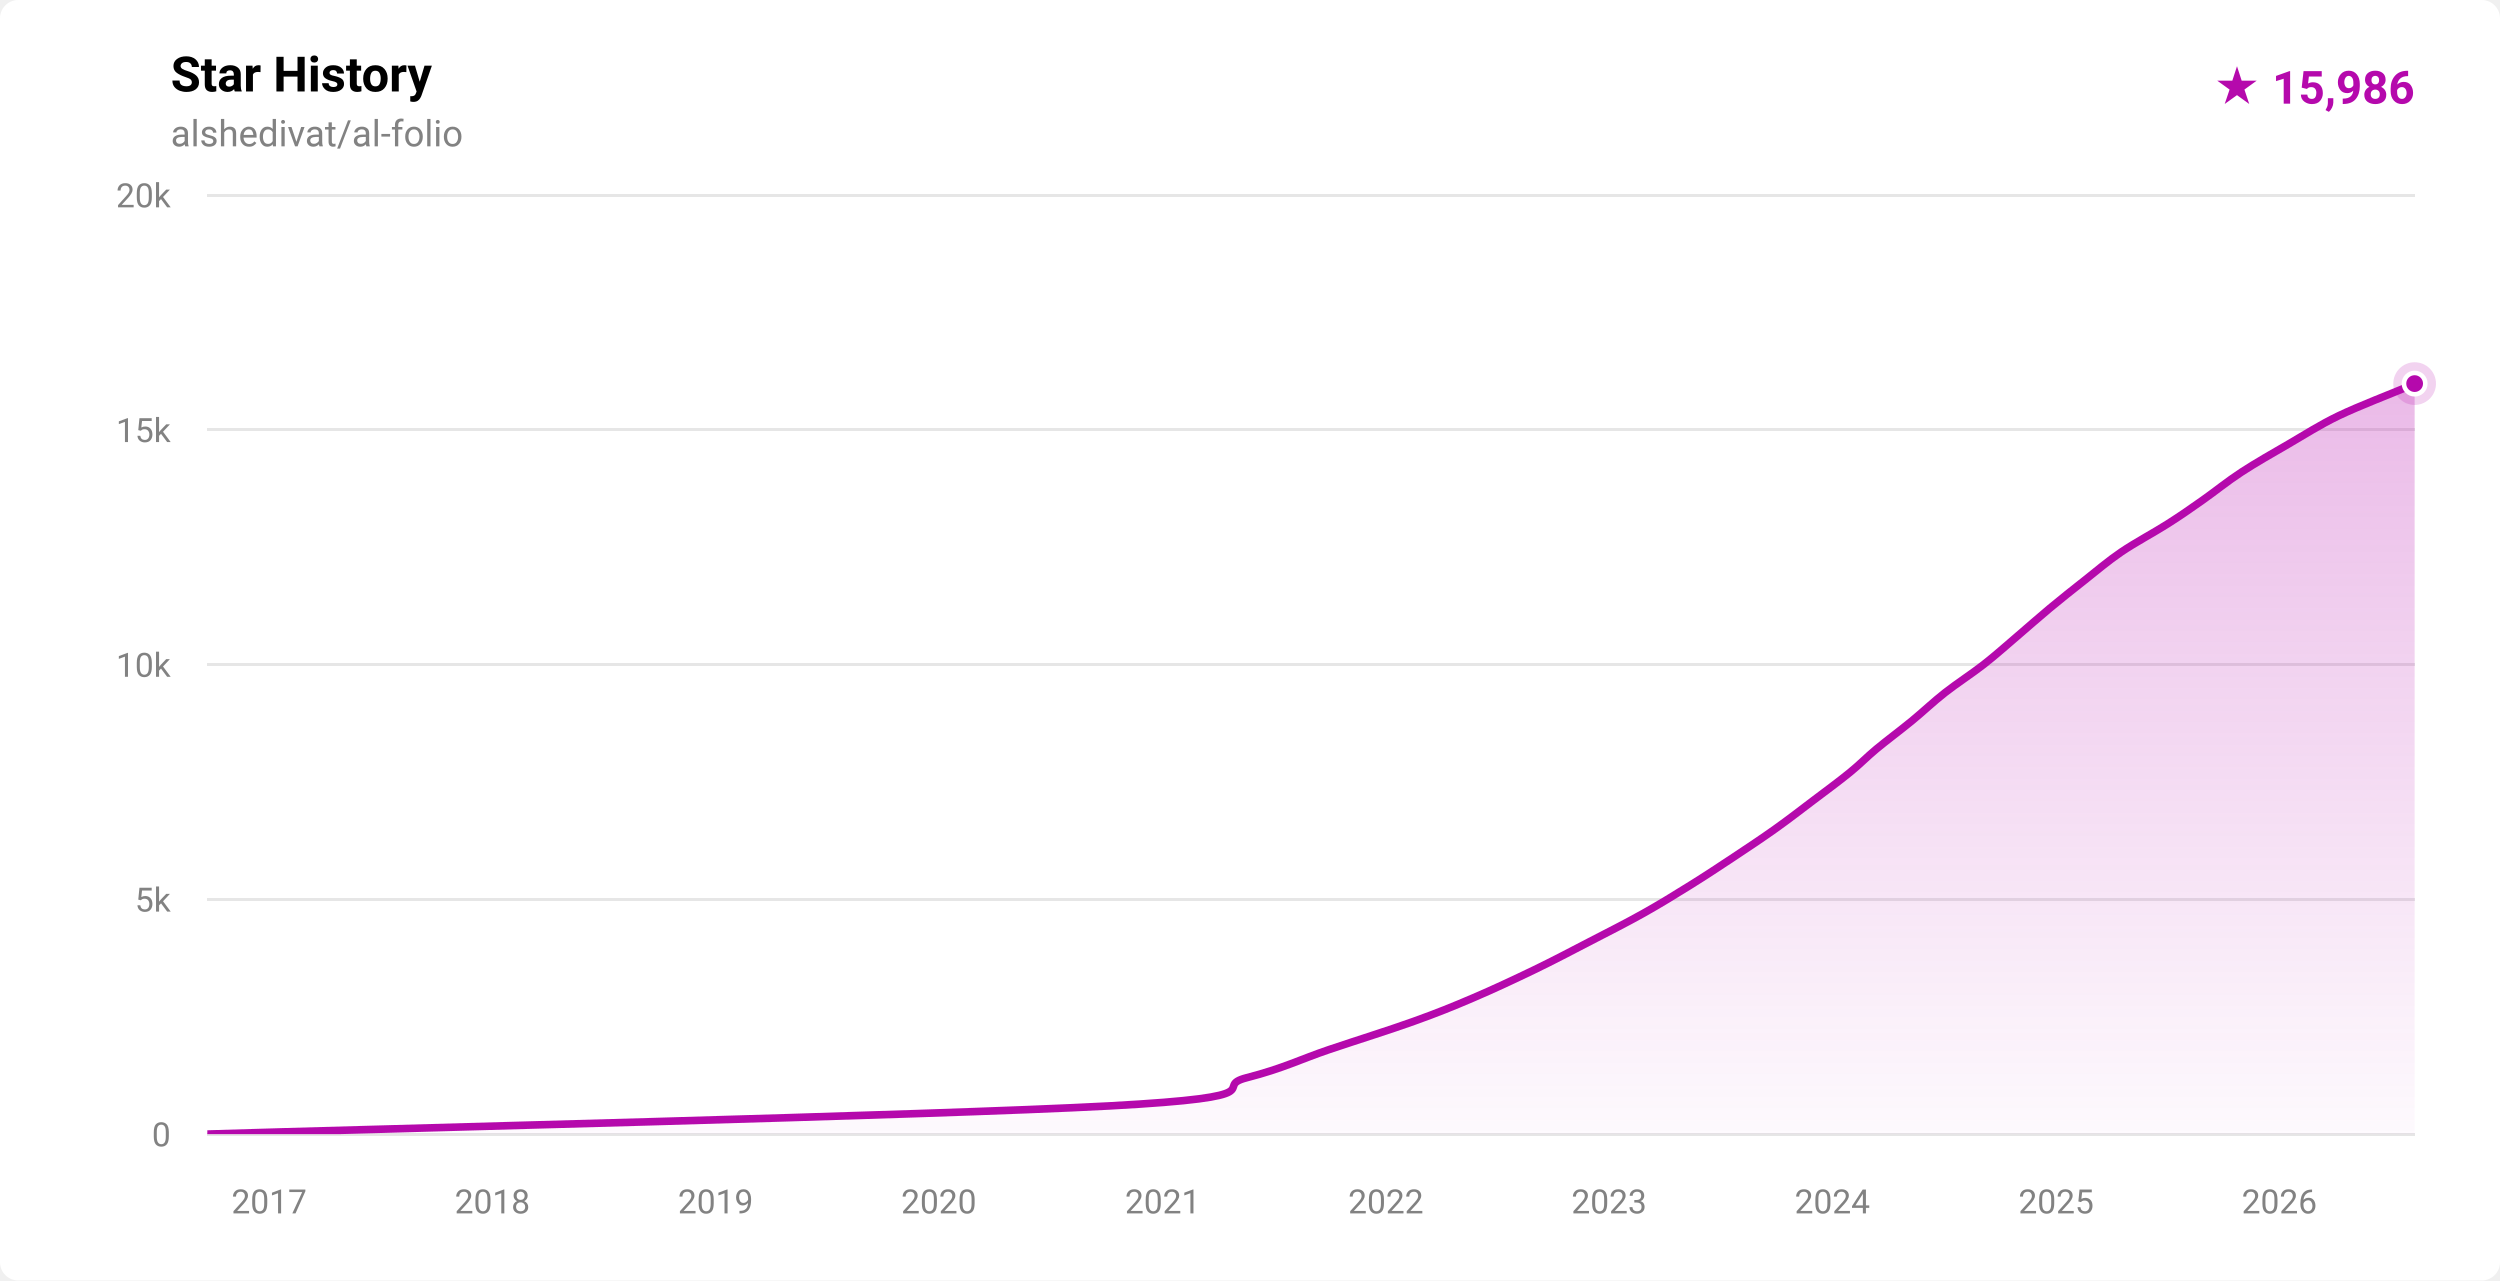
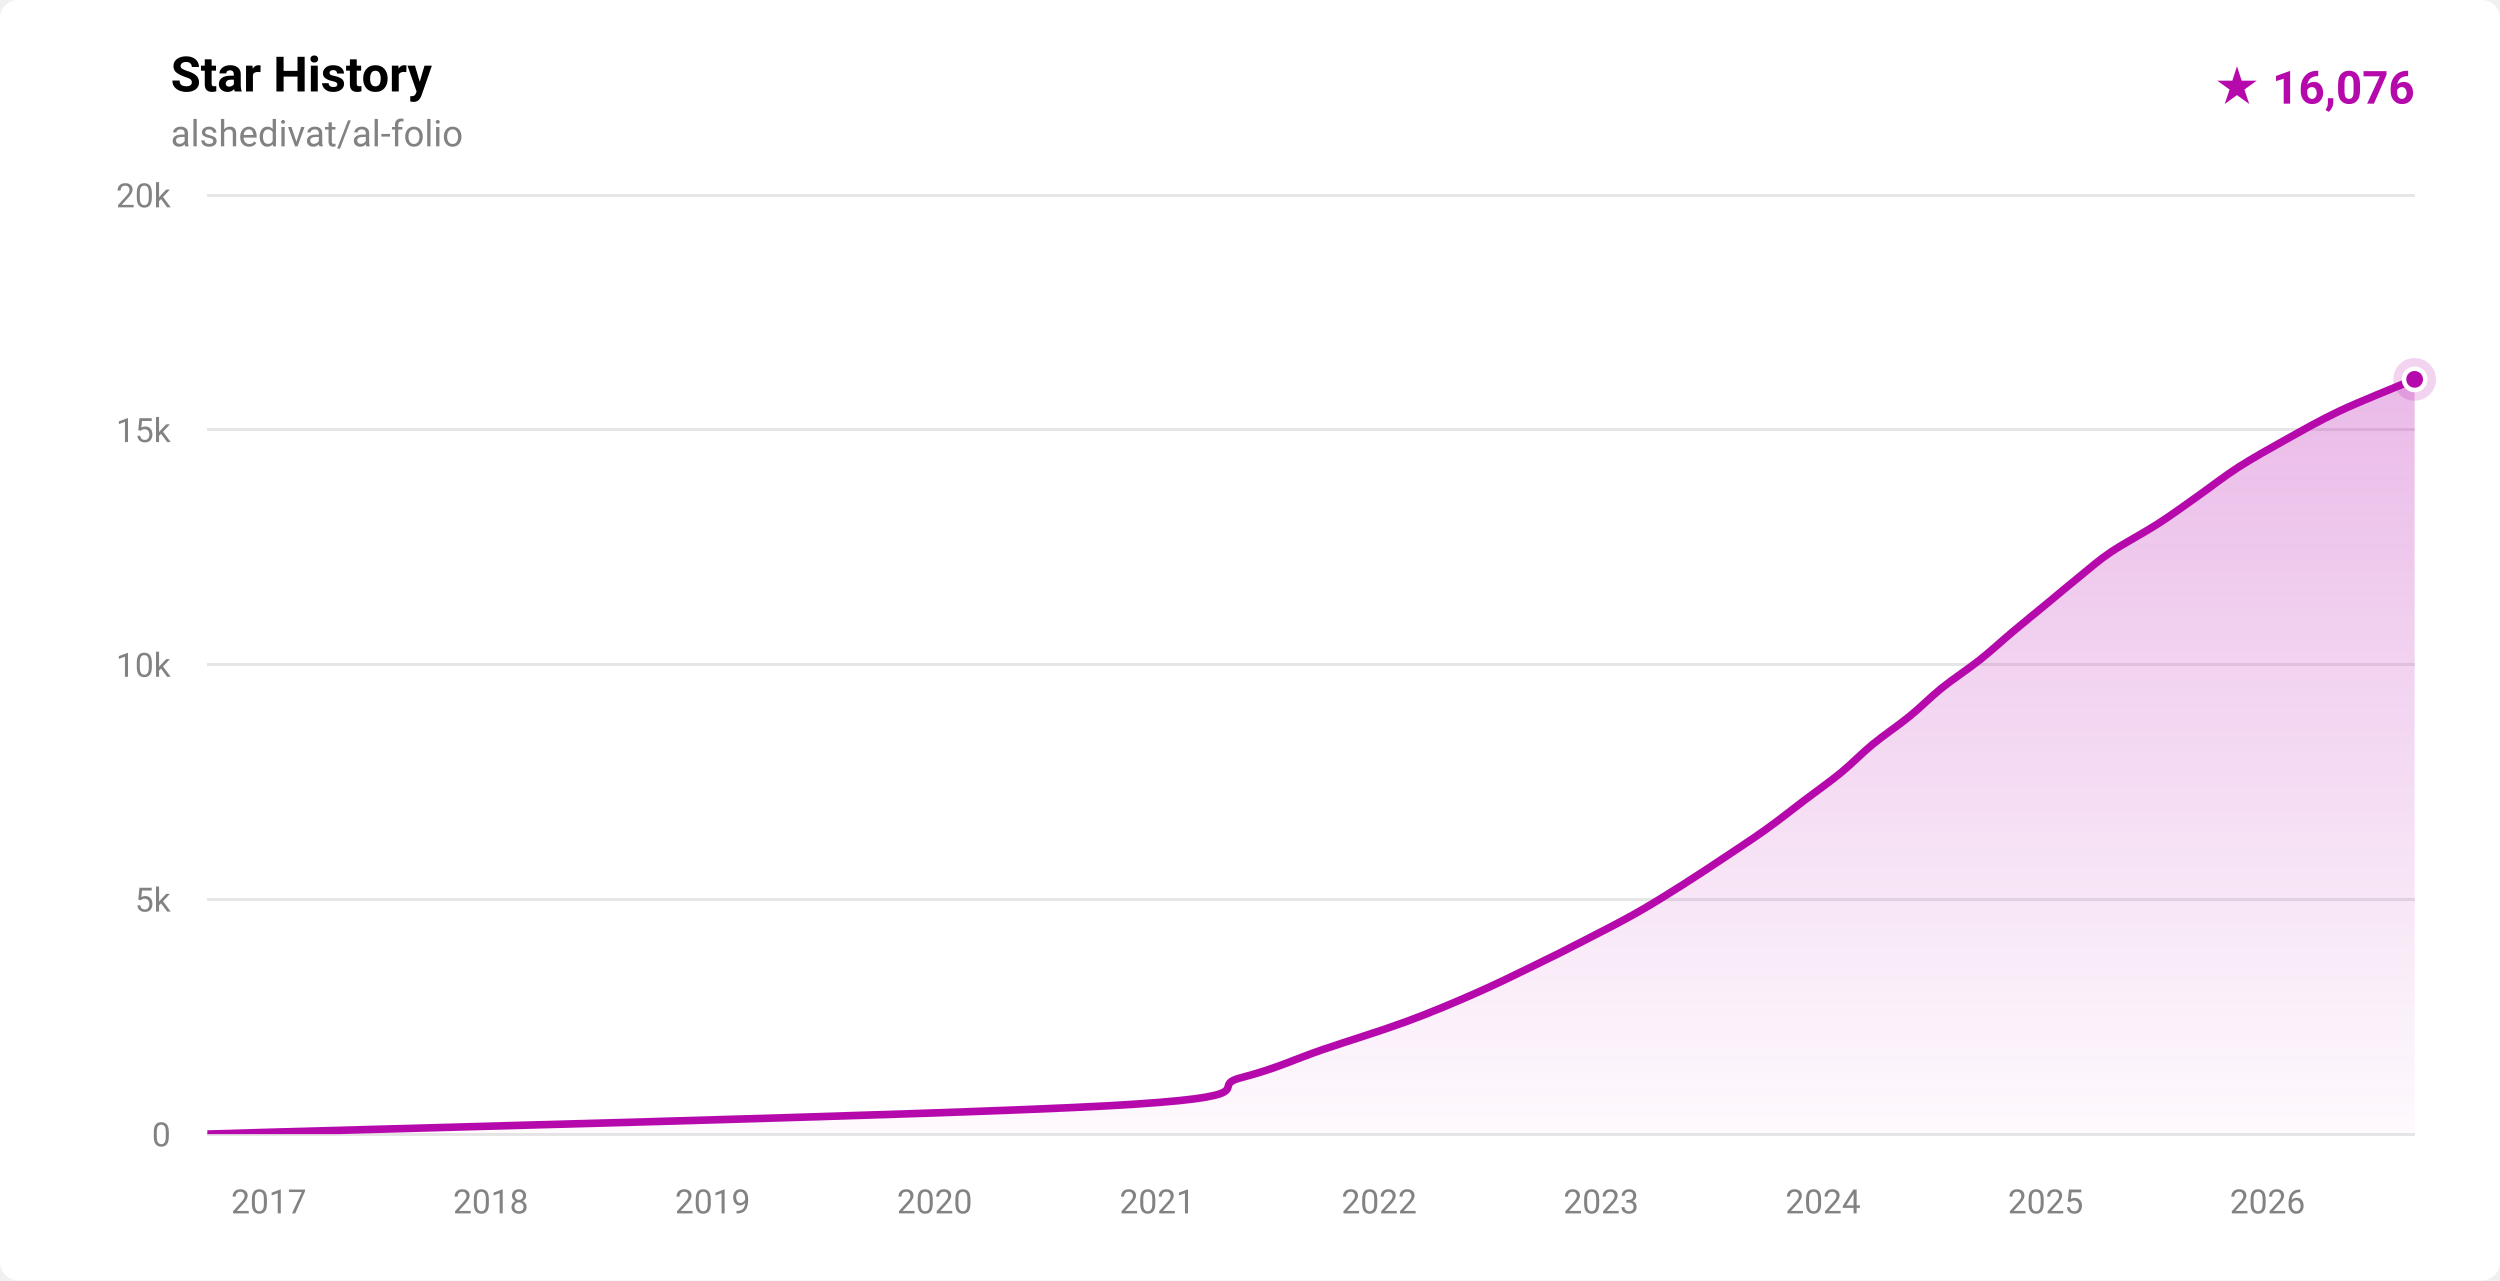
- <svg xmlns="http://www.w3.org/2000/svg" width="820" height="420" viewBox="0 0 820 420" role="img" aria-label="Star history for alshedivat/al-folio: 15986 stars">
+ <svg xmlns="http://www.w3.org/2000/svg" width="820" height="420" viewBox="0 0 820 420" role="img" aria-label="Star history for alshedivat/al-folio: 16076 stars">
  <defs>
    <linearGradient id="fill-light" x1="0" y1="0" x2="0" y2="1">
      <stop offset="0%" stop-color="rgba(181,9,172,0.28)" />
      <stop offset="100%" stop-color="rgba(181,9,172,0.02)" />
    </linearGradient>
    <clipPath id="plot-light">
      <rect x="68" y="64" width="724" height="308" />
    </clipPath>
  </defs>
  <style>
    .ttl { font: 600 16px -apple-system,BlinkMacSystemFont,'Segoe UI',Roboto,'Helvetica Neue',Arial,sans-serif; fill: #000000; }
    .sub { font: 400 12px -apple-system,BlinkMacSystemFont,'Segoe UI',Roboto,'Helvetica Neue',Arial,sans-serif; fill: #828282; }
    .ax  { font: 400 11px -apple-system,BlinkMacSystemFont,'Segoe UI',Roboto,'Helvetica Neue',Arial,sans-serif; fill: #828282; }
    .tot { font: 700 15px -apple-system,BlinkMacSystemFont,'Segoe UI',Roboto,'Helvetica Neue',Arial,sans-serif; fill: #b509ac; }
  </style>
  <rect width="820" height="420" fill="#ffffff" rx="6" />
  <text x="56" y="30" class="ttl">Star History</text>
  <text x="56" y="48" class="sub">alshedivat/al-folio</text>
-   <text x="792" y="34" text-anchor="end" class="tot">★ 15,986</text>
+   <text x="792" y="34" text-anchor="end" class="tot">★ 16,076</text>
  <g stroke="rgba(0,0,0,0.10)" stroke-width="1" shape-rendering="crispEdges">
    <line x1="68" y1="372.00" x2="792" y2="372.00" />
    <line x1="68" y1="295.00" x2="792" y2="295.00" />
    <line x1="68" y1="218.00" x2="792" y2="218.00" />
    <line x1="68" y1="141.00" x2="792" y2="141.00" />
    <line x1="68" y1="64.00" x2="792" y2="64.00" />
  </g>
  <g>
    <text x="56" y="376.00" text-anchor="end" class="ax">0</text>
    <text x="56" y="299.00" text-anchor="end" class="ax">5k</text>
    <text x="56" y="222.00" text-anchor="end" class="ax">10k</text>
    <text x="56" y="145.00" text-anchor="end" class="ax">15k</text>
    <text x="56" y="68.00" text-anchor="end" class="ax">20k</text>
  </g>
  <g>
-     <text x="88.28" y="398" text-anchor="middle" class="ax">2017</text>
-     <text x="161.50" y="398" text-anchor="middle" class="ax">2018</text>
-     <text x="234.72" y="398" text-anchor="middle" class="ax">2019</text>
-     <text x="307.93" y="398" text-anchor="middle" class="ax">2020</text>
-     <text x="381.35" y="398" text-anchor="middle" class="ax">2021</text>
-     <text x="454.56" y="398" text-anchor="middle" class="ax">2022</text>
-     <text x="527.78" y="398" text-anchor="middle" class="ax">2023</text>
-     <text x="601.00" y="398" text-anchor="middle" class="ax">2024</text>
-     <text x="674.41" y="398" text-anchor="middle" class="ax">2025</text>
-     <text x="747.63" y="398" text-anchor="middle" class="ax">2026</text>
+     <text x="88.17" y="398" text-anchor="middle" class="ax">2017</text>
+     <text x="160.97" y="398" text-anchor="middle" class="ax">2018</text>
+     <text x="233.76" y="398" text-anchor="middle" class="ax">2019</text>
+     <text x="306.56" y="398" text-anchor="middle" class="ax">2020</text>
+     <text x="379.56" y="398" text-anchor="middle" class="ax">2021</text>
+     <text x="452.36" y="398" text-anchor="middle" class="ax">2022</text>
+     <text x="525.16" y="398" text-anchor="middle" class="ax">2023</text>
+     <text x="597.95" y="398" text-anchor="middle" class="ax">2024</text>
+     <text x="670.95" y="398" text-anchor="middle" class="ax">2025</text>
+     <text x="743.75" y="398" text-anchor="middle" class="ax">2026</text>
  </g>
  <g clip-path="url(#plot-light)">
-     <path d="M 68.00,371.98 C 117.32,370.44 307.08,365.82 363.89,362.74 C 420.71,359.66 396.89,356.58 408.90,353.50 C 420.91,350.42 426.83,347.34 435.96,344.26 C 445.08,341.18 455.78,337.85 463.65,335.02 C 471.52,332.20 476.57,330.15 483.17,327.32 C 489.78,324.50 496.90,321.16 503.28,318.08 C 509.65,315.00 515.47,311.92 521.42,308.84 C 527.37,305.76 533.48,302.68 538.97,299.60 C 544.47,296.52 549.45,293.44 554.40,290.36 C 559.35,287.28 564.01,284.20 568.66,281.12 C 573.30,278.04 577.94,274.96 582.27,271.88 C 586.60,268.80 590.57,265.72 594.64,262.64 C 598.71,259.56 603.25,256.23 606.71,253.40 C 610.18,250.58 612.04,248.53 615.43,245.70 C 618.83,242.88 623.33,239.54 627.08,236.46 C 630.83,233.38 634.01,230.30 637.94,227.22 C 641.86,224.14 646.67,221.06 650.62,217.98 C 654.56,214.90 657.97,211.82 661.59,208.74 C 665.21,205.66 668.64,202.58 672.35,199.50 C 676.06,196.42 679.93,193.34 683.85,190.26 C 687.76,187.18 691.30,184.10 695.83,181.02 C 700.37,177.94 706.64,174.61 711.07,171.78 C 715.50,168.96 718.41,166.91 722.43,164.08 C 726.46,161.26 730.51,157.92 735.23,154.84 C 739.94,151.76 745.40,148.68 750.71,145.60 C 756.03,142.52 760.71,139.44 767.10,136.36 C 773.50,133.28 784.94,128.88 789.09,127.12 C 793.24,125.37 791.52,126.03 792.00,125.82 L 792.00,372.00 L 68.00,372.00 Z" fill="url(#fill-light)" />
-     <path d="M 68.00,371.98 C 117.32,370.44 307.08,365.82 363.89,362.74 C 420.71,359.66 396.89,356.58 408.90,353.50 C 420.91,350.42 426.83,347.34 435.96,344.26 C 445.08,341.18 455.78,337.85 463.65,335.02 C 471.52,332.20 476.57,330.15 483.17,327.32 C 489.78,324.50 496.90,321.16 503.28,318.08 C 509.65,315.00 515.47,311.92 521.42,308.84 C 527.37,305.76 533.48,302.68 538.97,299.60 C 544.47,296.52 549.45,293.44 554.40,290.36 C 559.35,287.28 564.01,284.20 568.66,281.12 C 573.30,278.04 577.94,274.96 582.27,271.88 C 586.60,268.80 590.57,265.72 594.64,262.64 C 598.71,259.56 603.25,256.23 606.71,253.40 C 610.18,250.58 612.04,248.53 615.43,245.70 C 618.83,242.88 623.33,239.54 627.08,236.46 C 630.83,233.38 634.01,230.30 637.94,227.22 C 641.86,224.14 646.67,221.06 650.62,217.98 C 654.56,214.90 657.97,211.82 661.59,208.74 C 665.21,205.66 668.64,202.58 672.35,199.50 C 676.06,196.42 679.93,193.34 683.85,190.26 C 687.76,187.18 691.30,184.10 695.83,181.02 C 700.37,177.94 706.64,174.61 711.07,171.78 C 715.50,168.96 718.41,166.91 722.43,164.08 C 726.46,161.26 730.51,157.92 735.23,154.84 C 739.94,151.76 745.40,148.68 750.71,145.60 C 756.03,142.52 760.71,139.44 767.10,136.36 C 773.50,133.28 784.94,128.88 789.09,127.12 C 793.24,125.37 791.52,126.03 792.00,125.82" fill="none" stroke="#b509ac" stroke-width="2.5" stroke-linecap="round" stroke-linejoin="round" />
+     <path d="M 68.00,371.98 C 117.11,370.44 306.14,365.82 362.64,362.74 C 419.14,359.66 395.14,356.58 407.01,353.50 C 418.89,350.42 424.80,347.34 433.87,344.26 C 442.93,341.18 453.05,338.10 461.41,335.02 C 469.76,331.94 476.97,328.86 483.99,325.78 C 491.01,322.70 497.71,319.37 503.53,316.54 C 509.35,313.72 513.44,311.67 518.93,308.84 C 524.42,306.02 531.02,302.68 536.48,299.60 C 541.94,296.52 546.80,293.44 551.69,290.36 C 556.58,287.28 561.19,284.20 565.82,281.12 C 570.45,278.04 575.16,274.96 579.46,271.88 C 583.77,268.80 587.59,265.72 591.66,262.64 C 595.72,259.56 600.11,256.48 603.87,253.40 C 607.63,250.32 610.45,247.24 614.20,244.16 C 617.96,241.08 622.60,238.00 626.38,234.92 C 630.16,231.84 633.06,228.76 636.89,225.68 C 640.72,222.60 645.49,219.52 649.37,216.44 C 653.25,213.36 656.52,210.28 660.19,207.20 C 663.86,204.12 667.67,201.04 671.40,197.96 C 675.13,194.88 679.06,191.55 682.57,188.72 C 686.08,185.90 688.24,183.85 692.45,181.02 C 696.66,178.20 703.06,174.86 707.84,171.78 C 712.62,168.70 716.75,165.62 721.13,162.54 C 725.51,159.46 729.31,156.38 734.11,153.30 C 738.92,150.22 744.43,147.14 749.97,144.06 C 755.51,140.98 760.84,137.90 767.37,134.82 C 773.89,131.74 785.03,127.32 789.13,125.58 C 793.24,123.85 791.52,124.62 792.00,124.43 L 792.00,372.00 L 68.00,372.00 Z" fill="url(#fill-light)" />
+     <path d="M 68.00,371.98 C 117.11,370.44 306.14,365.82 362.64,362.74 C 419.14,359.66 395.14,356.58 407.01,353.50 C 418.89,350.42 424.80,347.34 433.87,344.26 C 442.93,341.18 453.05,338.10 461.41,335.02 C 469.76,331.94 476.97,328.86 483.99,325.78 C 491.01,322.70 497.71,319.37 503.53,316.54 C 509.35,313.72 513.44,311.67 518.93,308.84 C 524.42,306.02 531.02,302.68 536.48,299.60 C 541.94,296.52 546.80,293.44 551.69,290.36 C 556.58,287.28 561.19,284.20 565.82,281.12 C 570.45,278.04 575.16,274.96 579.46,271.88 C 583.77,268.80 587.59,265.72 591.66,262.64 C 595.72,259.56 600.11,256.48 603.87,253.40 C 607.63,250.32 610.45,247.24 614.20,244.16 C 617.96,241.08 622.60,238.00 626.38,234.92 C 630.16,231.84 633.06,228.76 636.89,225.68 C 640.72,222.60 645.49,219.52 649.37,216.44 C 653.25,213.36 656.52,210.28 660.19,207.20 C 663.86,204.12 667.67,201.04 671.40,197.96 C 675.13,194.88 679.06,191.55 682.57,188.72 C 686.08,185.90 688.24,183.85 692.45,181.02 C 696.66,178.20 703.06,174.86 707.84,171.78 C 712.62,168.70 716.75,165.62 721.13,162.54 C 725.51,159.46 729.31,156.38 734.11,153.30 C 738.92,150.22 744.43,147.14 749.97,144.06 C 755.51,140.98 760.84,137.90 767.37,134.82 C 773.89,131.74 785.03,127.32 789.13,125.58 C 793.24,123.85 791.52,124.62 792.00,124.43" fill="none" stroke="#b509ac" stroke-width="2.5" stroke-linecap="round" stroke-linejoin="round" />
  </g>
-   <circle cx="792.00" cy="125.82" r="7" fill="#b509ac" opacity="0.18" />
-   <circle cx="792.00" cy="125.82" r="3.5" fill="#b509ac" stroke="#ffffff" stroke-width="1.5" />
+   <circle cx="792.00" cy="124.43" r="7" fill="#b509ac" opacity="0.18" />
+   <circle cx="792.00" cy="124.43" r="3.5" fill="#b509ac" stroke="#ffffff" stroke-width="1.5" />
</svg>
